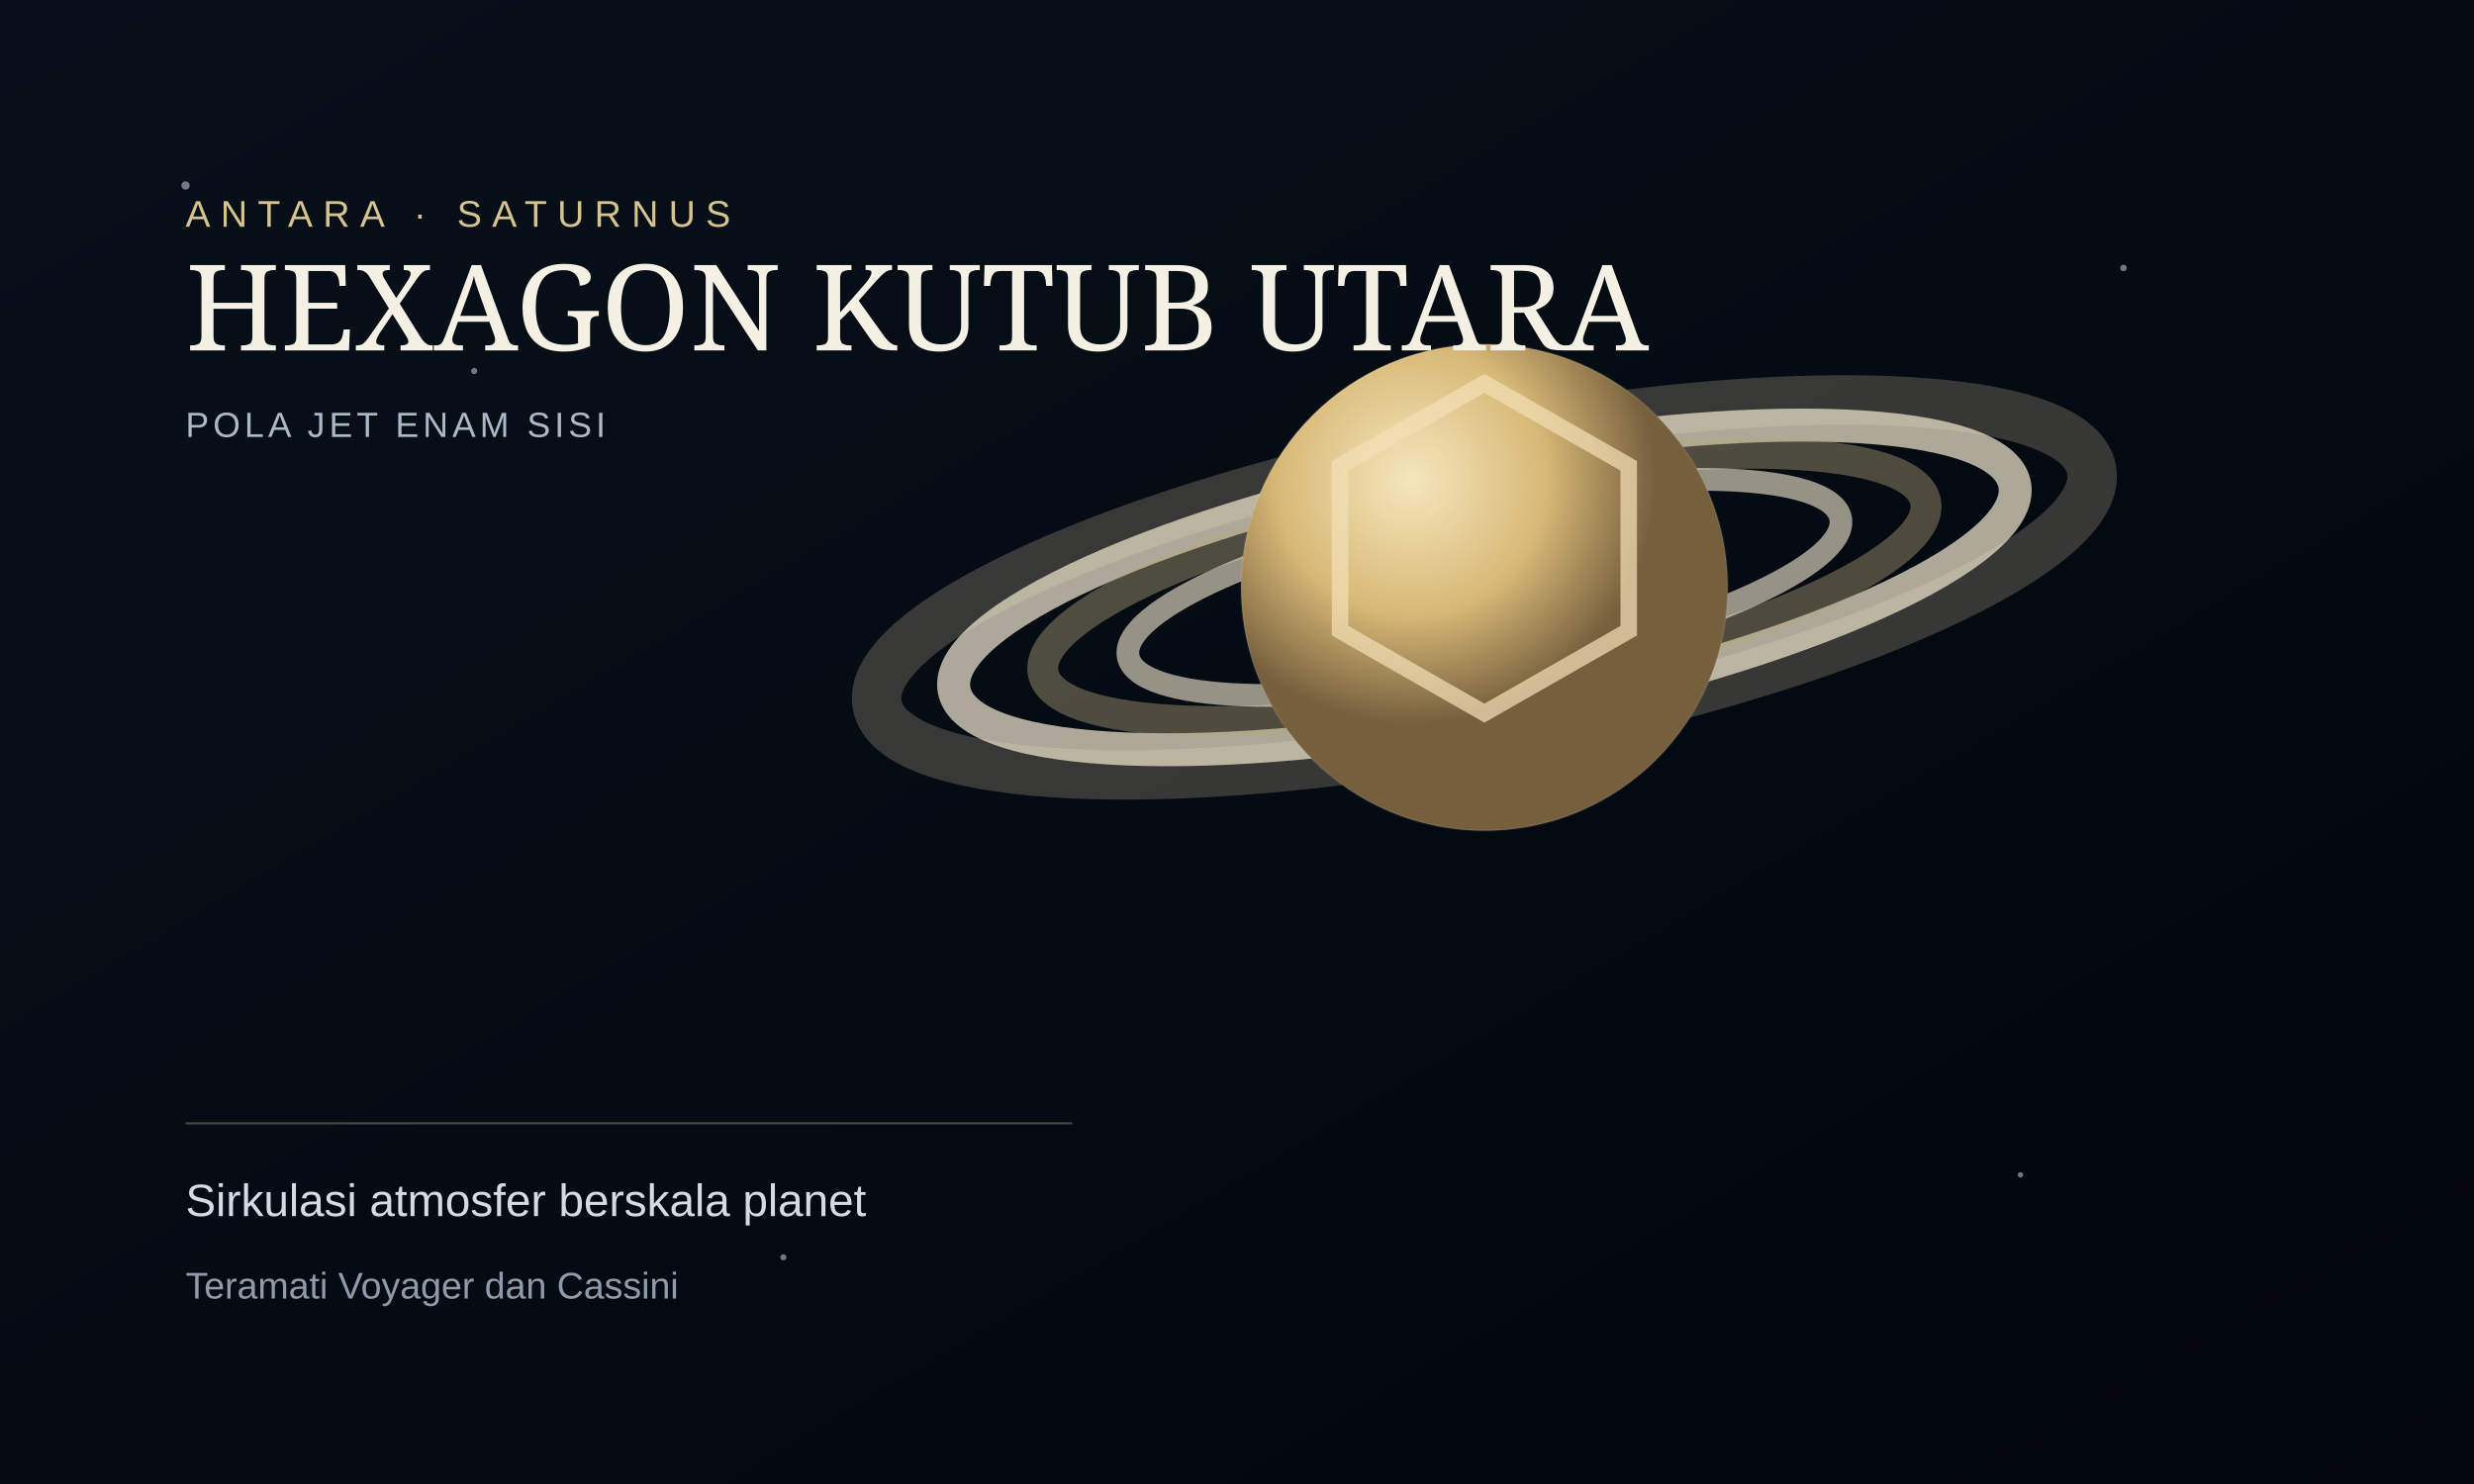
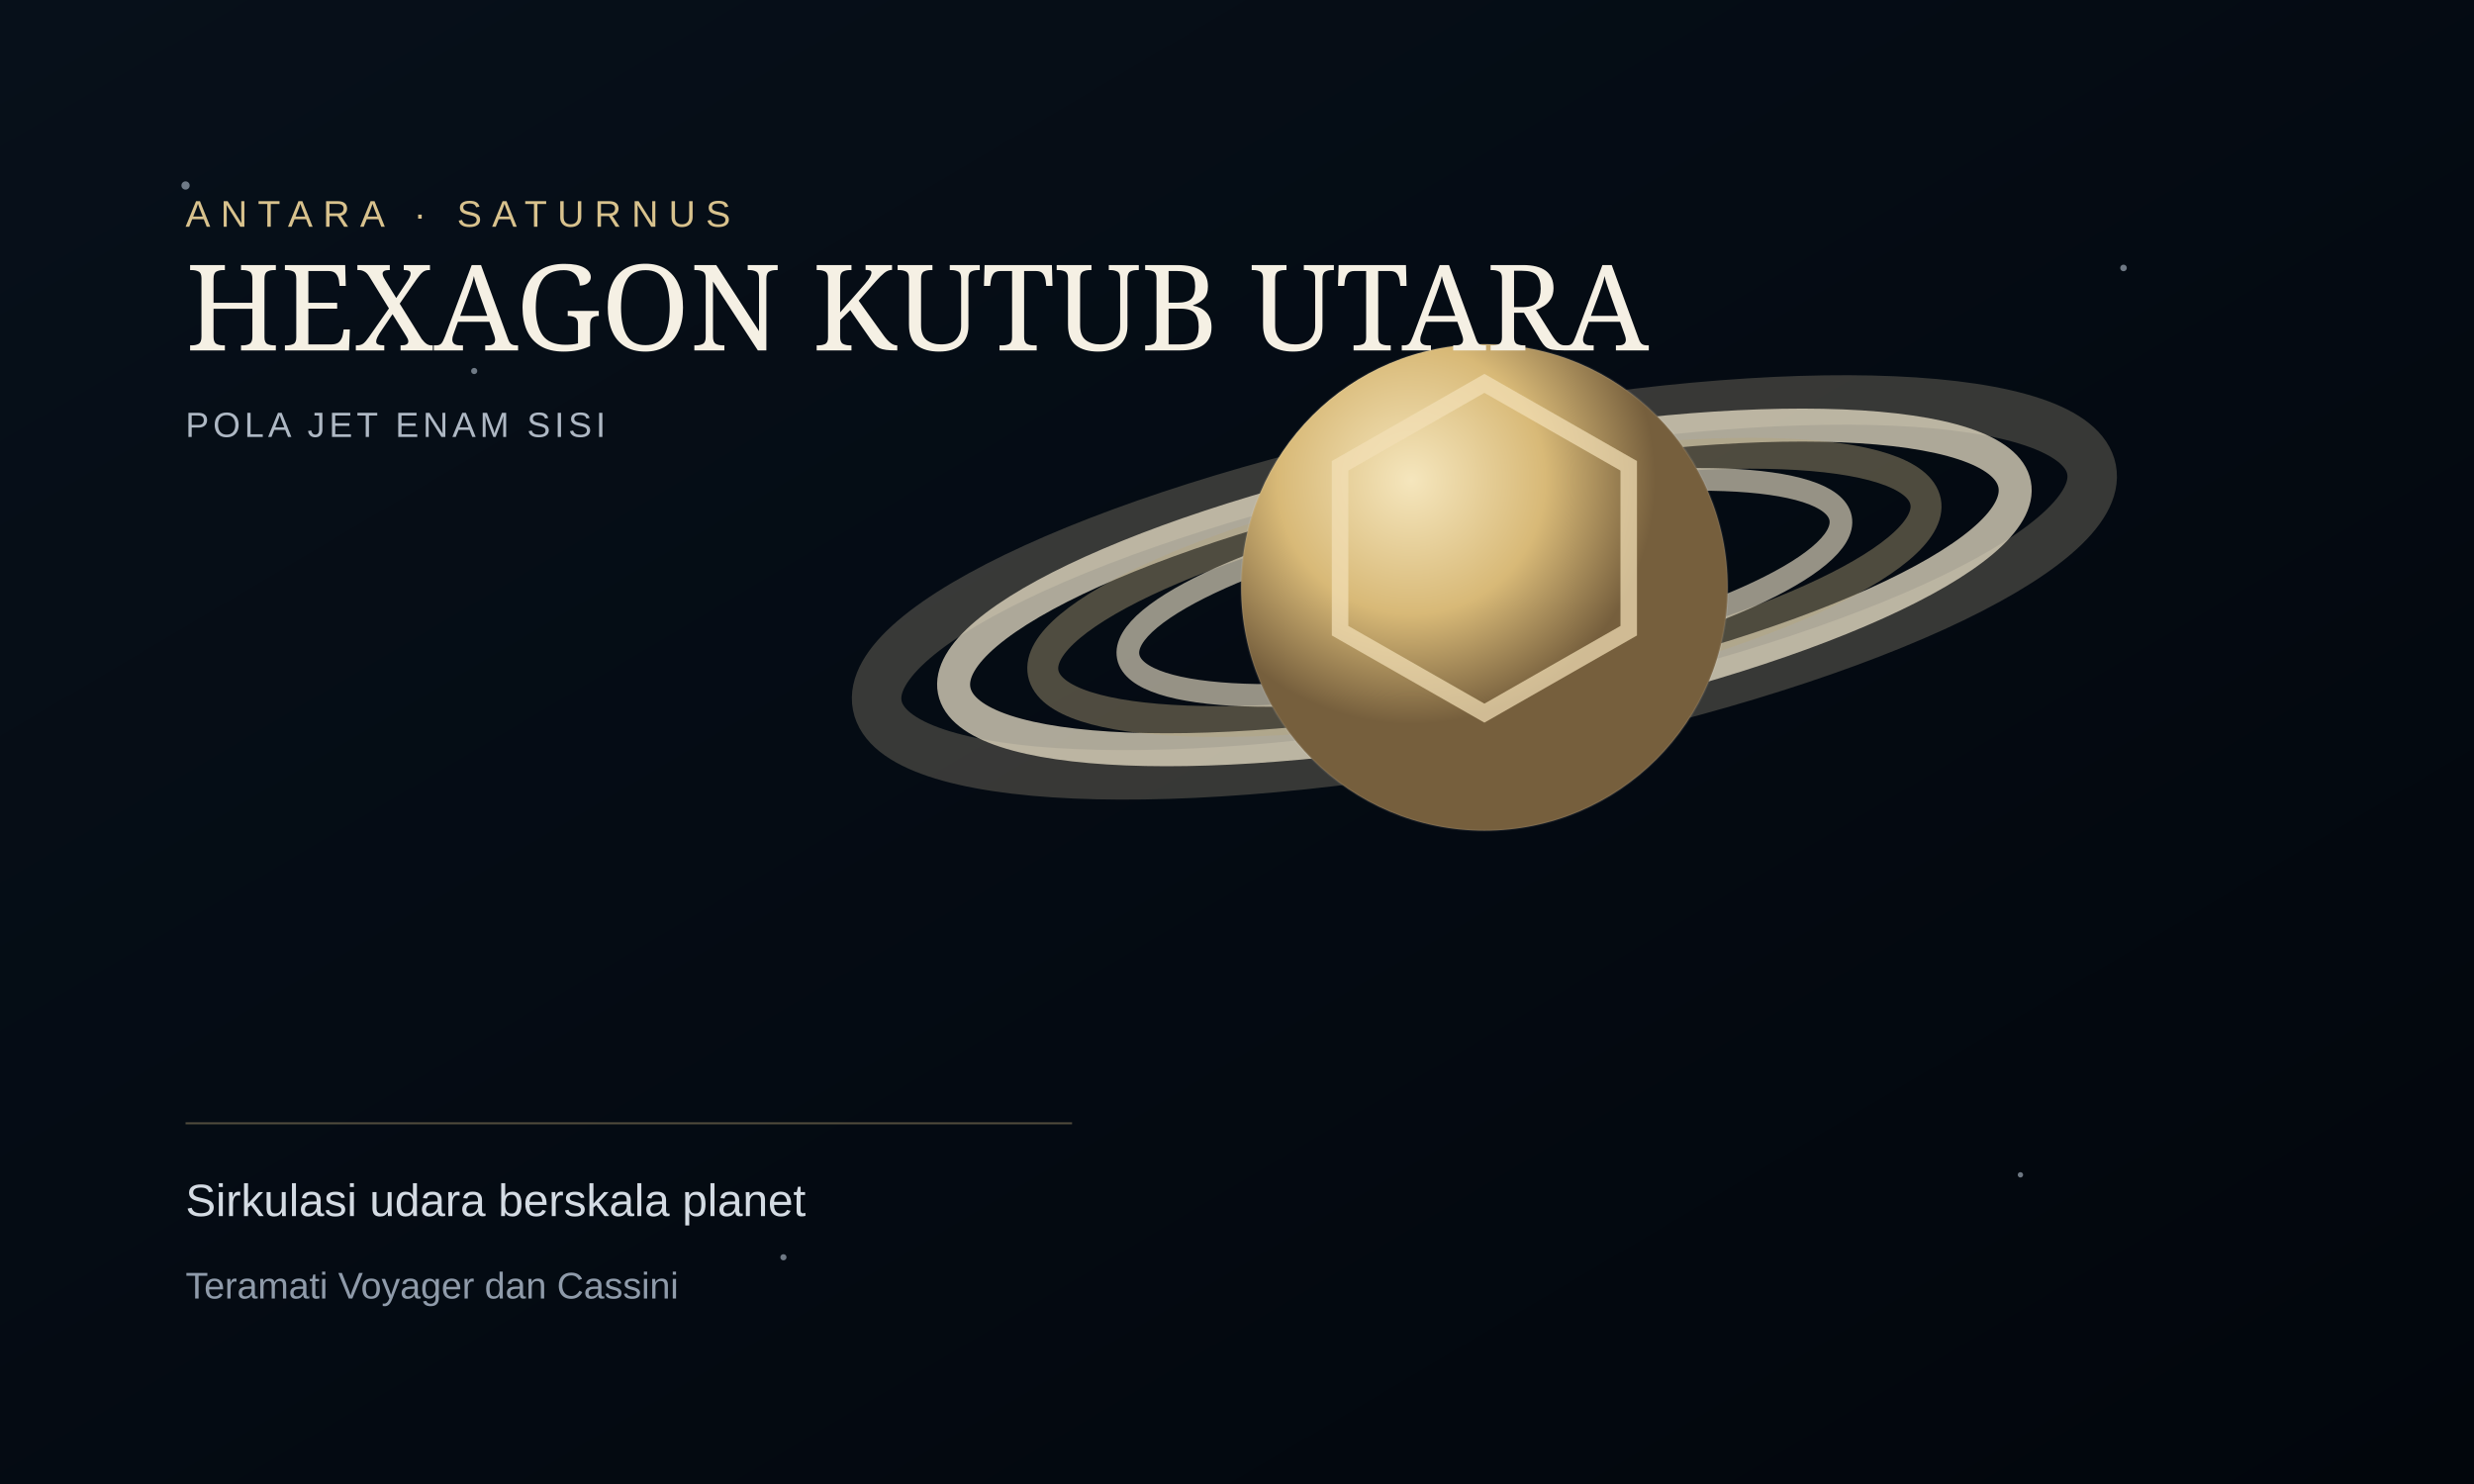
- <svg xmlns="http://www.w3.org/2000/svg" width="1200" height="720" viewBox="0 0 1200 720">
+ <svg xmlns="http://www.w3.org/2000/svg" height="720" viewBox="0 0 1200 720" width="1200">
  <defs>
-     <linearGradient id="bg" x1="0" y1="0" x2="1" y2="1">
+     <linearGradient id="bg" x1="0" x2="1" y1="0" y2="1">
      <stop stop-color="#07101a" />
      <stop offset="1" stop-color="#02060c" />
    </linearGradient>
-     <radialGradient id="p" cx="35%" cy="28%">
+     <radialGradient cx="35%" cy="28%" id="p">
      <stop stop-color="#f5e6bd" />
      <stop offset=".55" stop-color="#d8b977" />
      <stop offset="1" stop-color="#765f3d" />
    </radialGradient>
  </defs>
-   <rect width="1200" height="720" fill="url(#bg)" />
-   <g opacity=".5" fill="#d8e6f5">
+   <rect fill="url(#bg)" height="720" width="1200" />
+   <g fill="#d8e6f5" opacity=".5">
    <circle cx="90" cy="90" r="2" />
    <circle cx="230" cy="180" r="1.5" />
    <circle cx="1030" cy="130" r="1.6" />
    <circle cx="980" cy="570" r="1.3" />
    <circle cx="380" cy="610" r="1.5" />
  </g>
  <g transform="translate(720 285) rotate(-11)">
-     <ellipse rx="300" ry="72" fill="none" stroke="#d9caa6" stroke-width="24" opacity=".24" />
-     <ellipse rx="262" ry="62" fill="none" stroke="#efe5cc" stroke-width="16" opacity=".72" />
-     <ellipse rx="218" ry="51" fill="none" stroke="#b6a57c" stroke-width="15" opacity=".42" />
-     <ellipse rx="176" ry="41" fill="none" stroke="#efe5cc" stroke-width="11" opacity=".62" />
+     <ellipse fill="none" opacity=".24" rx="300" ry="72" stroke="#d9caa6" stroke-width="24" />
+     <ellipse fill="none" opacity=".72" rx="262" ry="62" stroke="#efe5cc" stroke-width="16" />
+     <ellipse fill="none" opacity=".42" rx="218" ry="51" stroke="#b6a57c" stroke-width="15" />
+     <ellipse fill="none" opacity=".62" rx="176" ry="41" stroke="#efe5cc" stroke-width="11" />
  </g>
-   <circle cx="720" cy="285" r="118" fill="url(#p)" />
-   <ellipse cx="720" cy="285" rx="118" ry="118" fill="none" stroke="#fff" opacity=".08" />
-   <polygon points="720,186 790,226 790,306 720,346 650,306 650,226" fill="none" stroke="#f2dfb5" stroke-width="8" opacity=".72" />
-   <text x="90" y="110" fill="#d8c28d" font-family="Arial" font-size="18" letter-spacing="5">ANTARA · SATURNUS</text>
-   <text x="90" y="170" fill="#f5f0e4" font-family="Georgia" font-size="58">HEXAGON KUTUB UTARA</text>
-   <text x="90" y="212" fill="#aeb8c4" font-family="Arial" font-size="17" letter-spacing="2">POLA JET ENAM SISI</text>
-   <line x1="90" y1="545" x2="520" y2="545" stroke="#d9c188" opacity=".35" />
-   <text x="90" y="590" fill="#d4dbe3" font-family="Arial" font-size="22">Sirkulasi atmosfer berskala planet</text>
-   <text x="90" y="630" fill="#8f9baa" font-family="Arial" font-size="18">Teramati Voyager dan Cassini</text>
+   <circle cx="720" cy="285" fill="url(#p)" r="118" />
+   <ellipse cx="720" cy="285" fill="none" opacity=".08" rx="118" ry="118" stroke="#fff" />
+   <polygon fill="none" opacity=".72" points="720,186 790,226 790,306 720,346 650,306 650,226" stroke="#f2dfb5" stroke-width="8" />
+   <text fill="#d8c28d" font-family="Arial" font-size="18" letter-spacing="5" x="90" y="110">ANTARA · SATURNUS</text>
+   <text fill="#f5f0e4" font-family="Georgia" font-size="58" x="90" y="170">HEXAGON KUTUB UTARA</text>
+   <text fill="#aeb8c4" font-family="Arial" font-size="17" letter-spacing="2" x="90" y="212">POLA JET ENAM SISI</text>
+   <line opacity=".35" stroke="#d9c188" x1="90" x2="520" y1="545" y2="545" />
+   <text fill="#d4dbe3" font-family="Arial" font-size="22" x="90" y="590">Sirkulasi udara berskala planet</text>
+   <text fill="#8f9baa" font-family="Arial" font-size="18" x="90" y="630">Teramati Voyager dan Cassini</text>
</svg>
